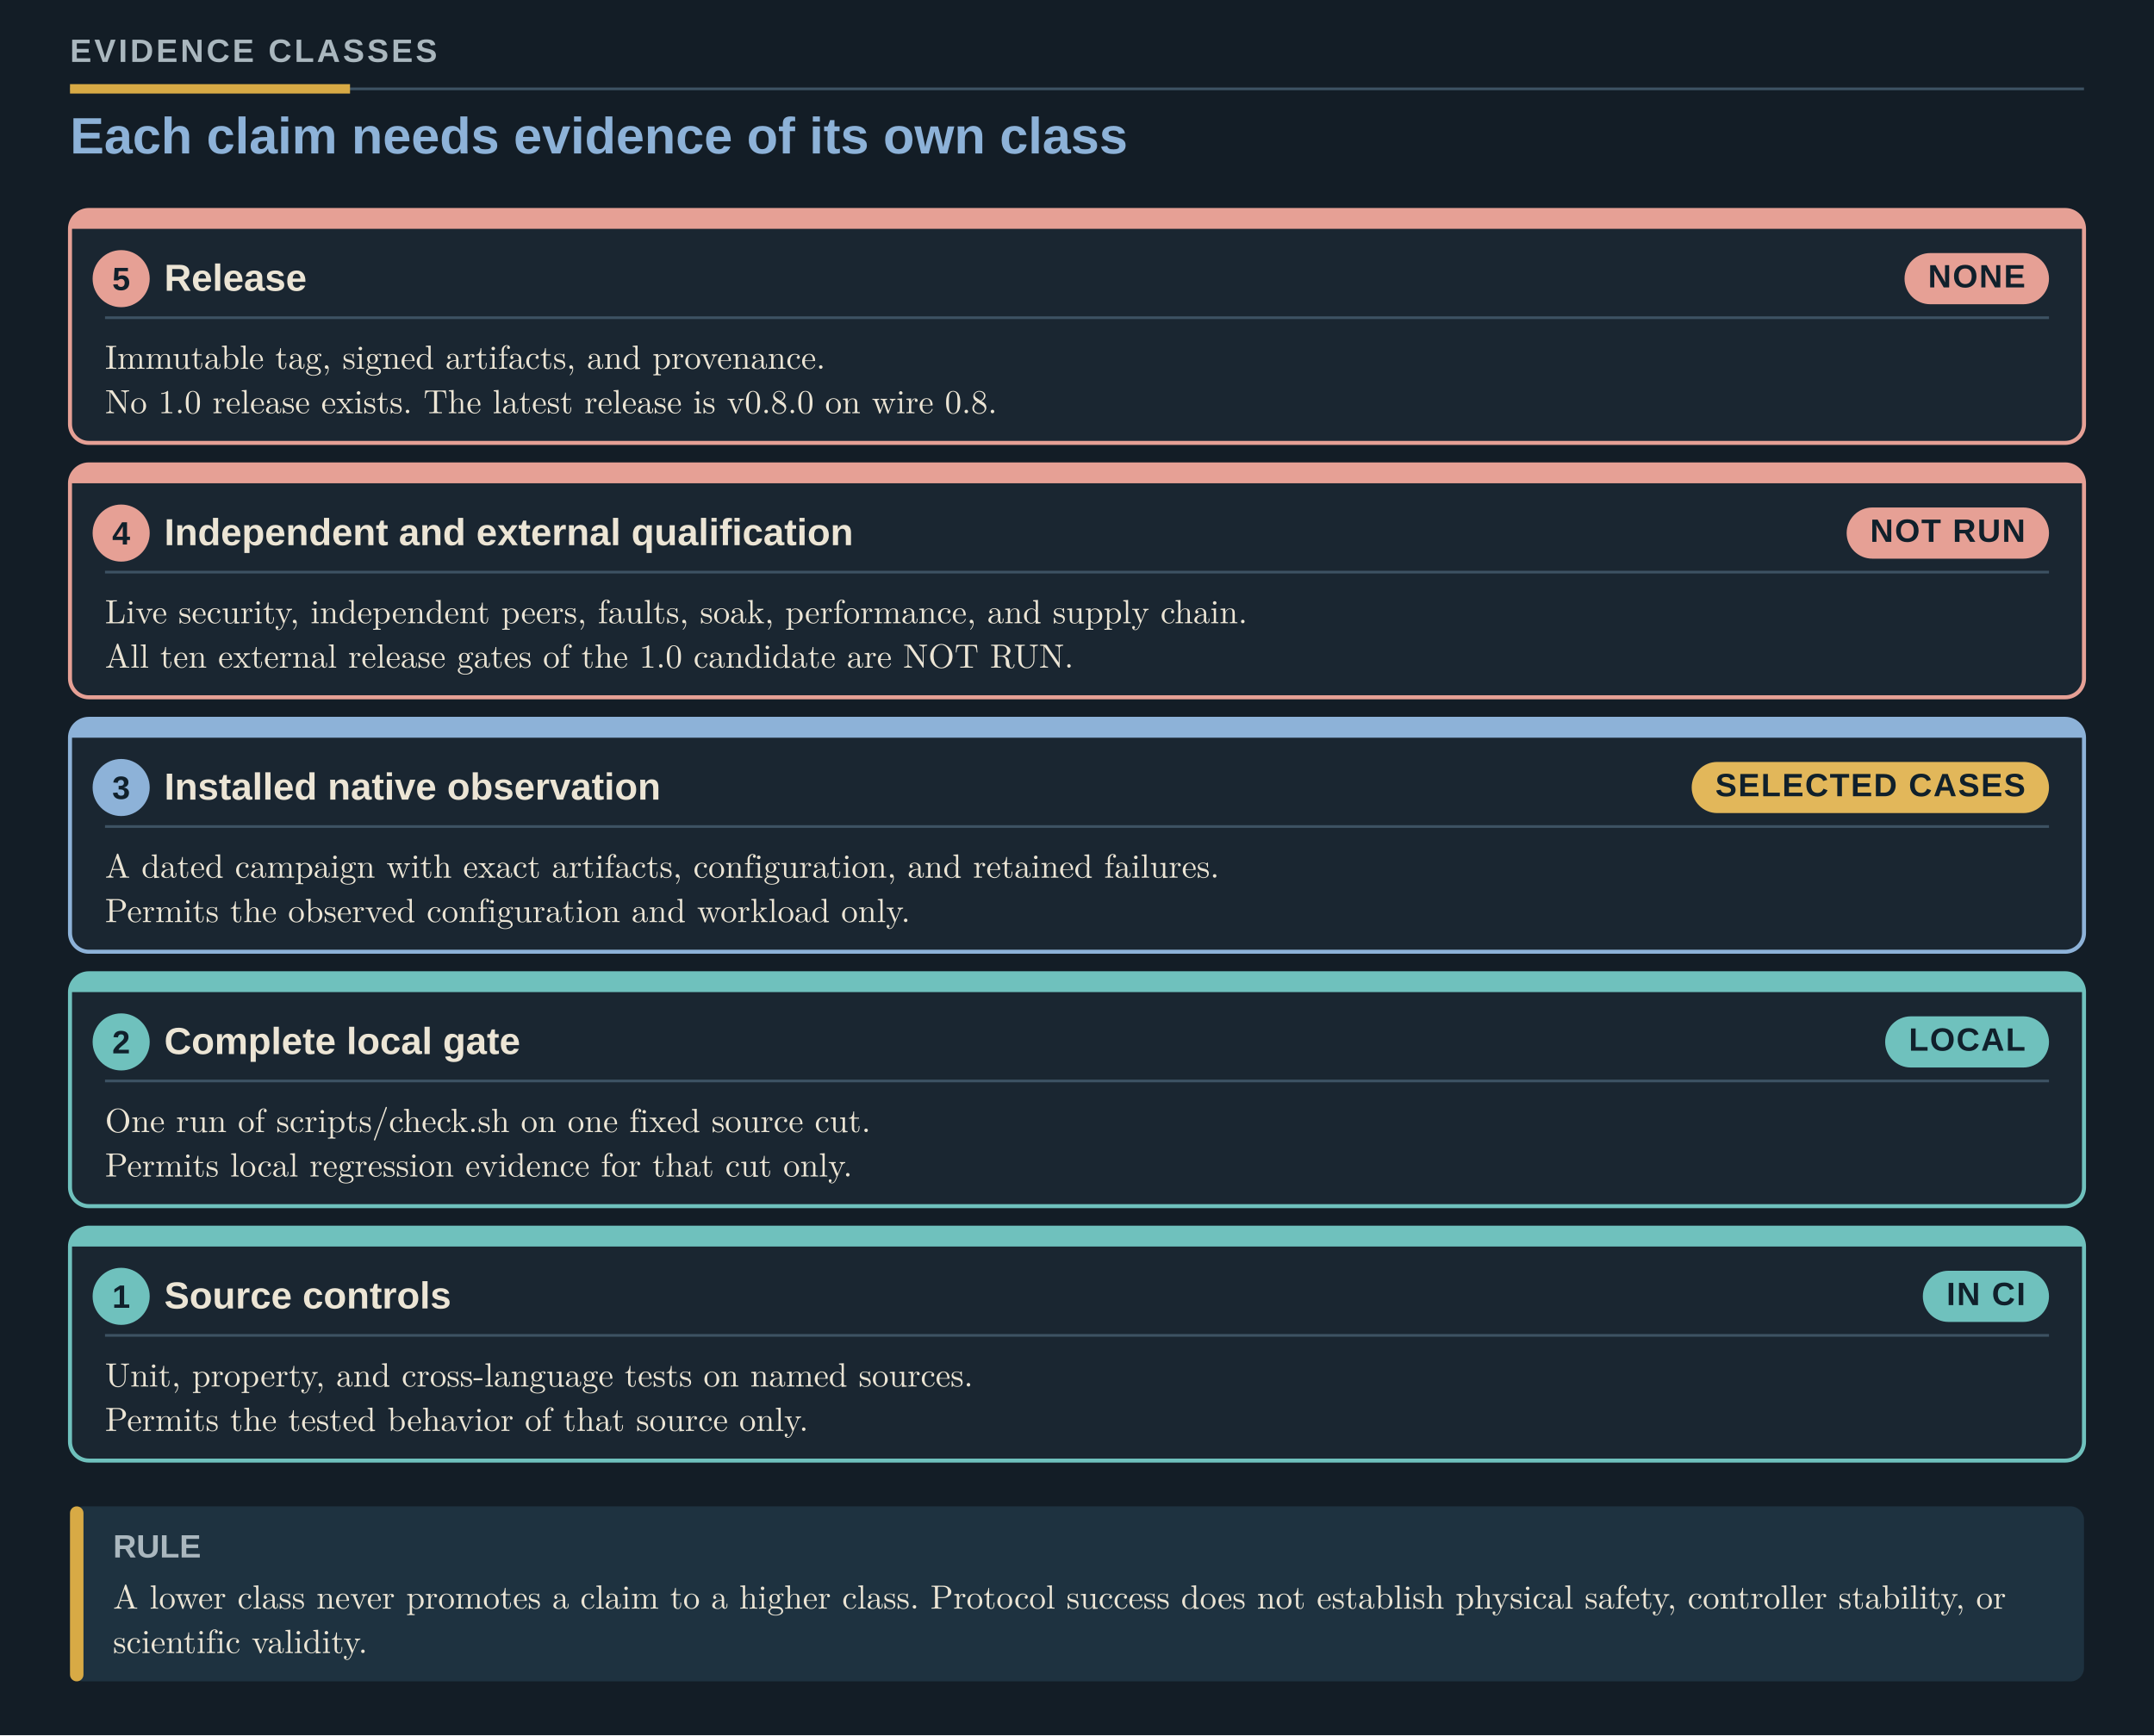
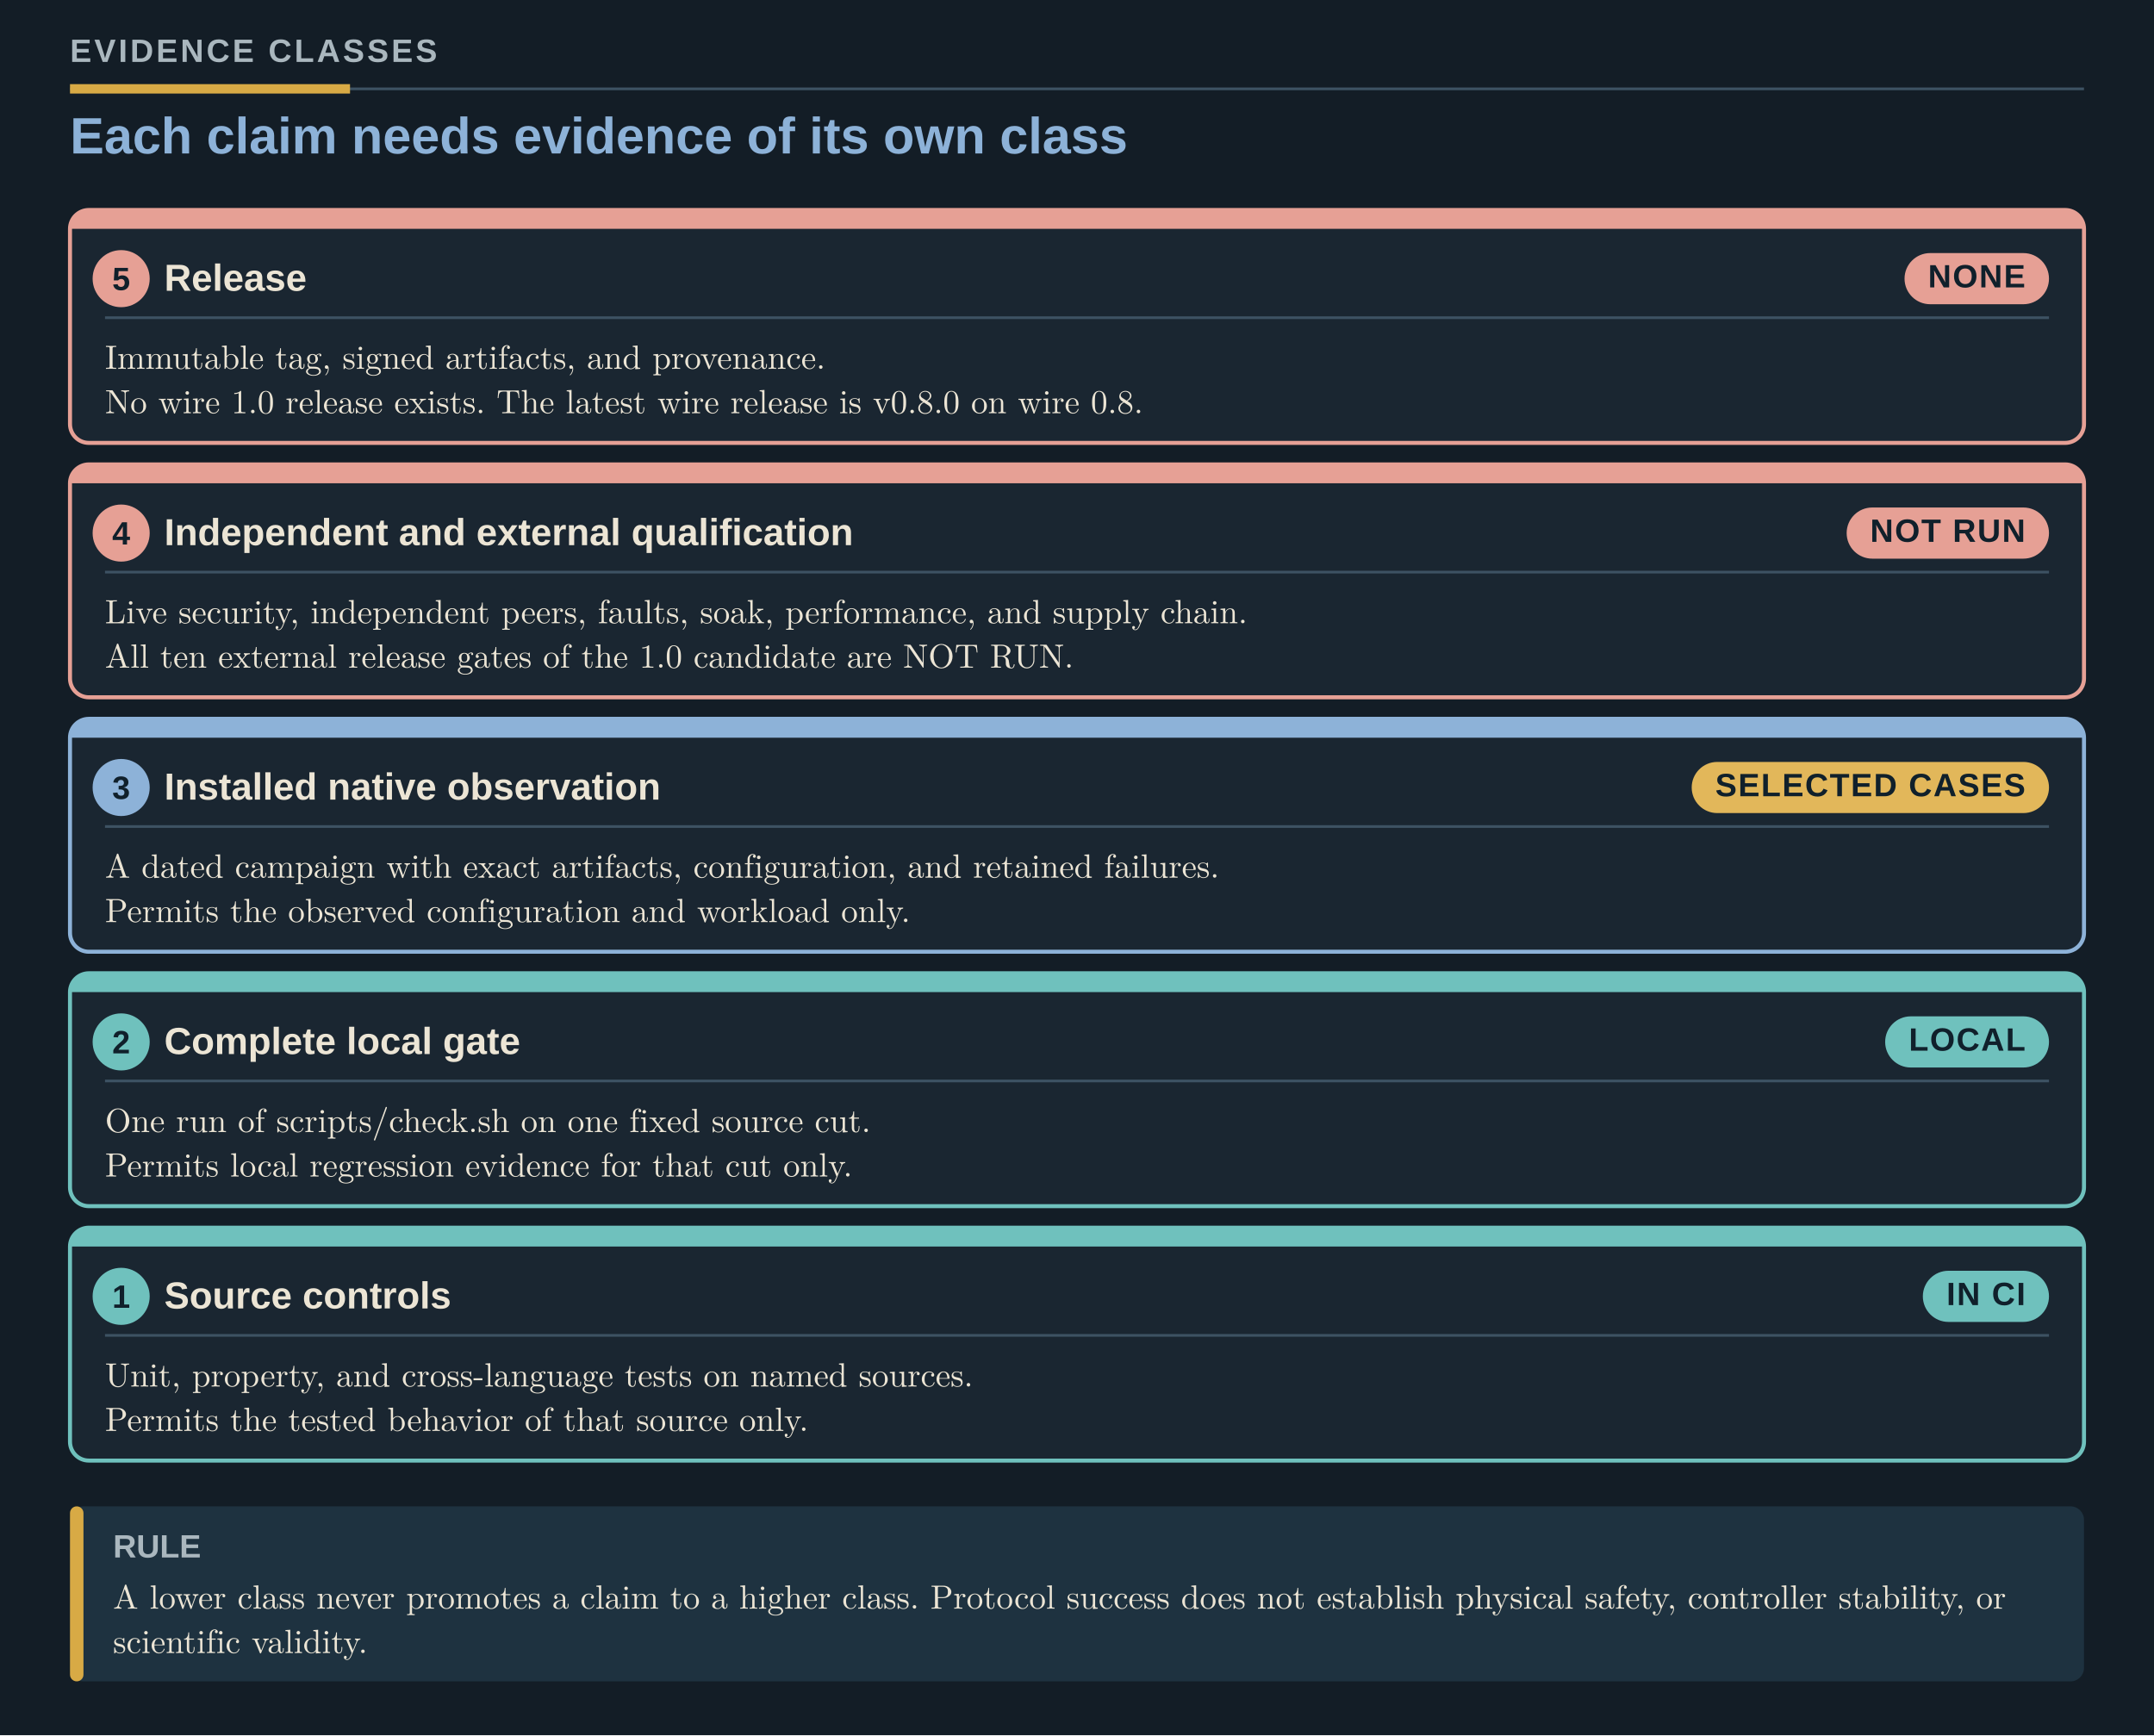
<svg xmlns="http://www.w3.org/2000/svg" xml:lang="en" width="1600" height="1289" viewBox="0 0 1600 1289" role="img" aria-labelledby="evidence-ladder-title evidence-ladder-desc">
  <defs>
    <style>.s{font-family:'Source Sans Pro', 'Source Sans 3', Arial, 'Liberation Sans', 'Helvetica Neue', Helvetica, sans-serif}.r{font-family:'Latin Modern Roman', 'LM Roman 10', 'Times New Roman', 'Liberation Serif', Times, serif}</style>
    <pattern id="evidence-ladder-hatch" width="12" height="12" patternUnits="userSpaceOnUse" patternTransform="rotate(40)">
      <line x1="0" y1="0" x2="0" y2="12" stroke="#D8AA45" stroke-width="3" />
    </pattern>
  </defs>
  <rect width="1600" height="1289" fill="#131D26" />
  <path d="M52 66 L1548 66" stroke="#3D5263" stroke-width="2" fill="none" stroke-linecap="butt" />
  <path d="M52 66 L260 66" stroke="#D8AA45" stroke-width="7" fill="none" stroke-linecap="butt" />
  <rect x="52" y="156" width="1496" height="173" rx="14" fill="#1A2631" stroke="#E6A095" stroke-width="3" />
  <path d="M52 170 L52 170 Q52 156 66 156 L1534 156 Q1548 156 1548 170 L1548 170 Z" fill="#E6A095" />
  <circle cx="90" cy="207" r="21.2" fill="#E6A095" />
  <path d="M78 236 L1522 236" stroke="#3D5263" stroke-width="2" fill="none" stroke-linecap="butt" />
  <rect x="1414.7" y="188" width="107.3" height="38" rx="19" fill="#E6A095" />
  <rect x="52" y="345" width="1496" height="173" rx="14" fill="#1A2631" stroke="#E6A095" stroke-width="3" />
  <path d="M52 359 L52 359 Q52 345 66 345 L1534 345 Q1548 345 1548 359 L1548 359 Z" fill="#E6A095" />
  <circle cx="90" cy="396" r="21.2" fill="#E6A095" />
  <path d="M78 425 L1522 425" stroke="#3D5263" stroke-width="2" fill="none" stroke-linecap="butt" />
  <rect x="1371.7" y="377" width="150.3" height="38" rx="19" fill="#E6A095" />
  <rect x="52" y="534" width="1496" height="173" rx="14" fill="#1A2631" stroke="#8DB2D8" stroke-width="3" />
  <path d="M52 548 L52 548 Q52 534 66 534 L1534 534 Q1548 534 1548 548 L1548 548 Z" fill="#8DB2D8" />
  <circle cx="90" cy="585" r="21.2" fill="#8DB2D8" />
  <path d="M78 614 L1522 614" stroke="#3D5263" stroke-width="2" fill="none" stroke-linecap="butt" />
  <rect x="1256.6" y="566" width="265.4" height="38" rx="19" fill="#E2B75A" />
  <rect x="52" y="723" width="1496" height="173" rx="14" fill="#1A2631" stroke="#6FC1BD" stroke-width="3" />
  <path d="M52 737 L52 737 Q52 723 66 723 L1534 723 Q1548 723 1548 737 L1548 737 Z" fill="#6FC1BD" />
  <circle cx="90" cy="774" r="21.2" fill="#6FC1BD" />
  <path d="M78 803 L1522 803" stroke="#3D5263" stroke-width="2" fill="none" stroke-linecap="butt" />
  <rect x="1400.3" y="755" width="121.7" height="38" rx="19" fill="#6FC1BD" />
  <rect x="52" y="912" width="1496" height="173" rx="14" fill="#1A2631" stroke="#6FC1BD" stroke-width="3" />
  <path d="M52 926 L52 926 Q52 912 66 912 L1534 912 Q1548 912 1548 926 L1548 926 Z" fill="#6FC1BD" />
  <circle cx="90" cy="963" r="21.2" fill="#6FC1BD" />
  <path d="M78 992 L1522 992" stroke="#3D5263" stroke-width="2" fill="none" stroke-linecap="butt" />
  <rect x="1428.3" y="944" width="93.7" height="38" rx="19" fill="#6FC1BD" />
  <rect x="52" y="1119" width="1496" height="130" rx="10" fill="#1E3240" />
  <rect x="52" y="1119" width="10" height="130" rx="5" fill="#D8AA45" />
  <text x="52" y="46" class="s" font-size="24" fill="#AAB7BE" font-weight="700" letter-spacing="2">EVIDENCE CLASSES</text>
  <text x="52" y="114" class="s" font-size="38" fill="#8DB2D8" font-weight="700">Each claim needs evidence of its own class</text>
  <text x="90" y="215.5" class="s" font-size="24" fill="#10202B" font-weight="700" letter-spacing="1" text-anchor="middle">5</text>
  <text x="122" y="216" class="s" font-size="28" fill="#ECE5D5" font-weight="700">Release</text>
  <text x="78" y="274" class="r" font-size="25" fill="#ECE5D5">Immutable tag, signed artifacts, and provenance.</text>
-   <text x="78" y="307" class="r" font-size="25" fill="#ECE5D5">No 1.0 release exists. The latest release is v0.8.0 on wire 0.8.</text>
+   <text x="78" y="307" class="r" font-size="25" fill="#ECE5D5">No wire 1.0 release exists. The latest wire release is v0.8.0 on wire 0.8.</text>
  <text x="1468.3" y="213.5" class="s" font-size="24" fill="#10202B" font-weight="700" letter-spacing="1" text-anchor="middle">NONE</text>
  <text x="90" y="404.5" class="s" font-size="24" fill="#10202B" font-weight="700" letter-spacing="1" text-anchor="middle">4</text>
  <text x="122" y="405" class="s" font-size="28" fill="#ECE5D5" font-weight="700">Independent and external qualification</text>
  <text x="78" y="463" class="r" font-size="25" fill="#ECE5D5">Live security, independent peers, faults, soak, performance, and supply chain.</text>
  <text x="78" y="496" class="r" font-size="25" fill="#ECE5D5">All ten external release gates of the 1.0 candidate are NOT RUN.</text>
  <text x="1446.8" y="402.5" class="s" font-size="24" fill="#10202B" font-weight="700" letter-spacing="1" text-anchor="middle">NOT RUN</text>
  <text x="90" y="593.5" class="s" font-size="24" fill="#10202B" font-weight="700" letter-spacing="1" text-anchor="middle">3</text>
  <text x="122" y="594" class="s" font-size="28" fill="#ECE5D5" font-weight="700">Installed native observation</text>
  <text x="78" y="652" class="r" font-size="25" fill="#ECE5D5">A dated campaign with exact artifacts, configuration, and retained failures.</text>
  <text x="78" y="685" class="r" font-size="25" fill="#ECE5D5">Permits the observed configuration and workload only.</text>
  <text x="1389.3" y="591.5" class="s" font-size="24" fill="#10202B" font-weight="700" letter-spacing="1" text-anchor="middle">SELECTED CASES</text>
  <text x="90" y="782.5" class="s" font-size="24" fill="#10202B" font-weight="700" letter-spacing="1" text-anchor="middle">2</text>
  <text x="122" y="783" class="s" font-size="28" fill="#ECE5D5" font-weight="700">Complete local gate</text>
  <text x="78" y="841" class="r" font-size="25" fill="#ECE5D5">One run of scripts/check.sh on one fixed source cut.</text>
  <text x="78" y="874" class="r" font-size="25" fill="#ECE5D5">Permits local regression evidence for that cut only.</text>
  <text x="1461.2" y="780.5" class="s" font-size="24" fill="#10202B" font-weight="700" letter-spacing="1" text-anchor="middle">LOCAL</text>
  <text x="90" y="971.5" class="s" font-size="24" fill="#10202B" font-weight="700" letter-spacing="1" text-anchor="middle">1</text>
  <text x="122" y="972" class="s" font-size="28" fill="#ECE5D5" font-weight="700">Source controls</text>
  <text x="78" y="1030" class="r" font-size="25" fill="#ECE5D5">Unit, property, and cross-language tests on named sources.</text>
  <text x="78" y="1063" class="r" font-size="25" fill="#ECE5D5">Permits the tested behavior of that source only.</text>
  <text x="1475.2" y="969.5" class="s" font-size="24" fill="#10202B" font-weight="700" letter-spacing="1" text-anchor="middle">IN CI</text>
  <text x="84" y="1157" class="s" font-size="24" fill="#AAB7BE" font-weight="600">RULE</text>
  <text x="84" y="1195" class="r" font-size="25" fill="#ECE5D5">A lower class never promotes a claim to a higher class. Protocol success does not establish physical safety, controller stability, or</text>
  <text x="84" y="1228" class="r" font-size="25" fill="#ECE5D5">scientific validity.</text>
</svg>
